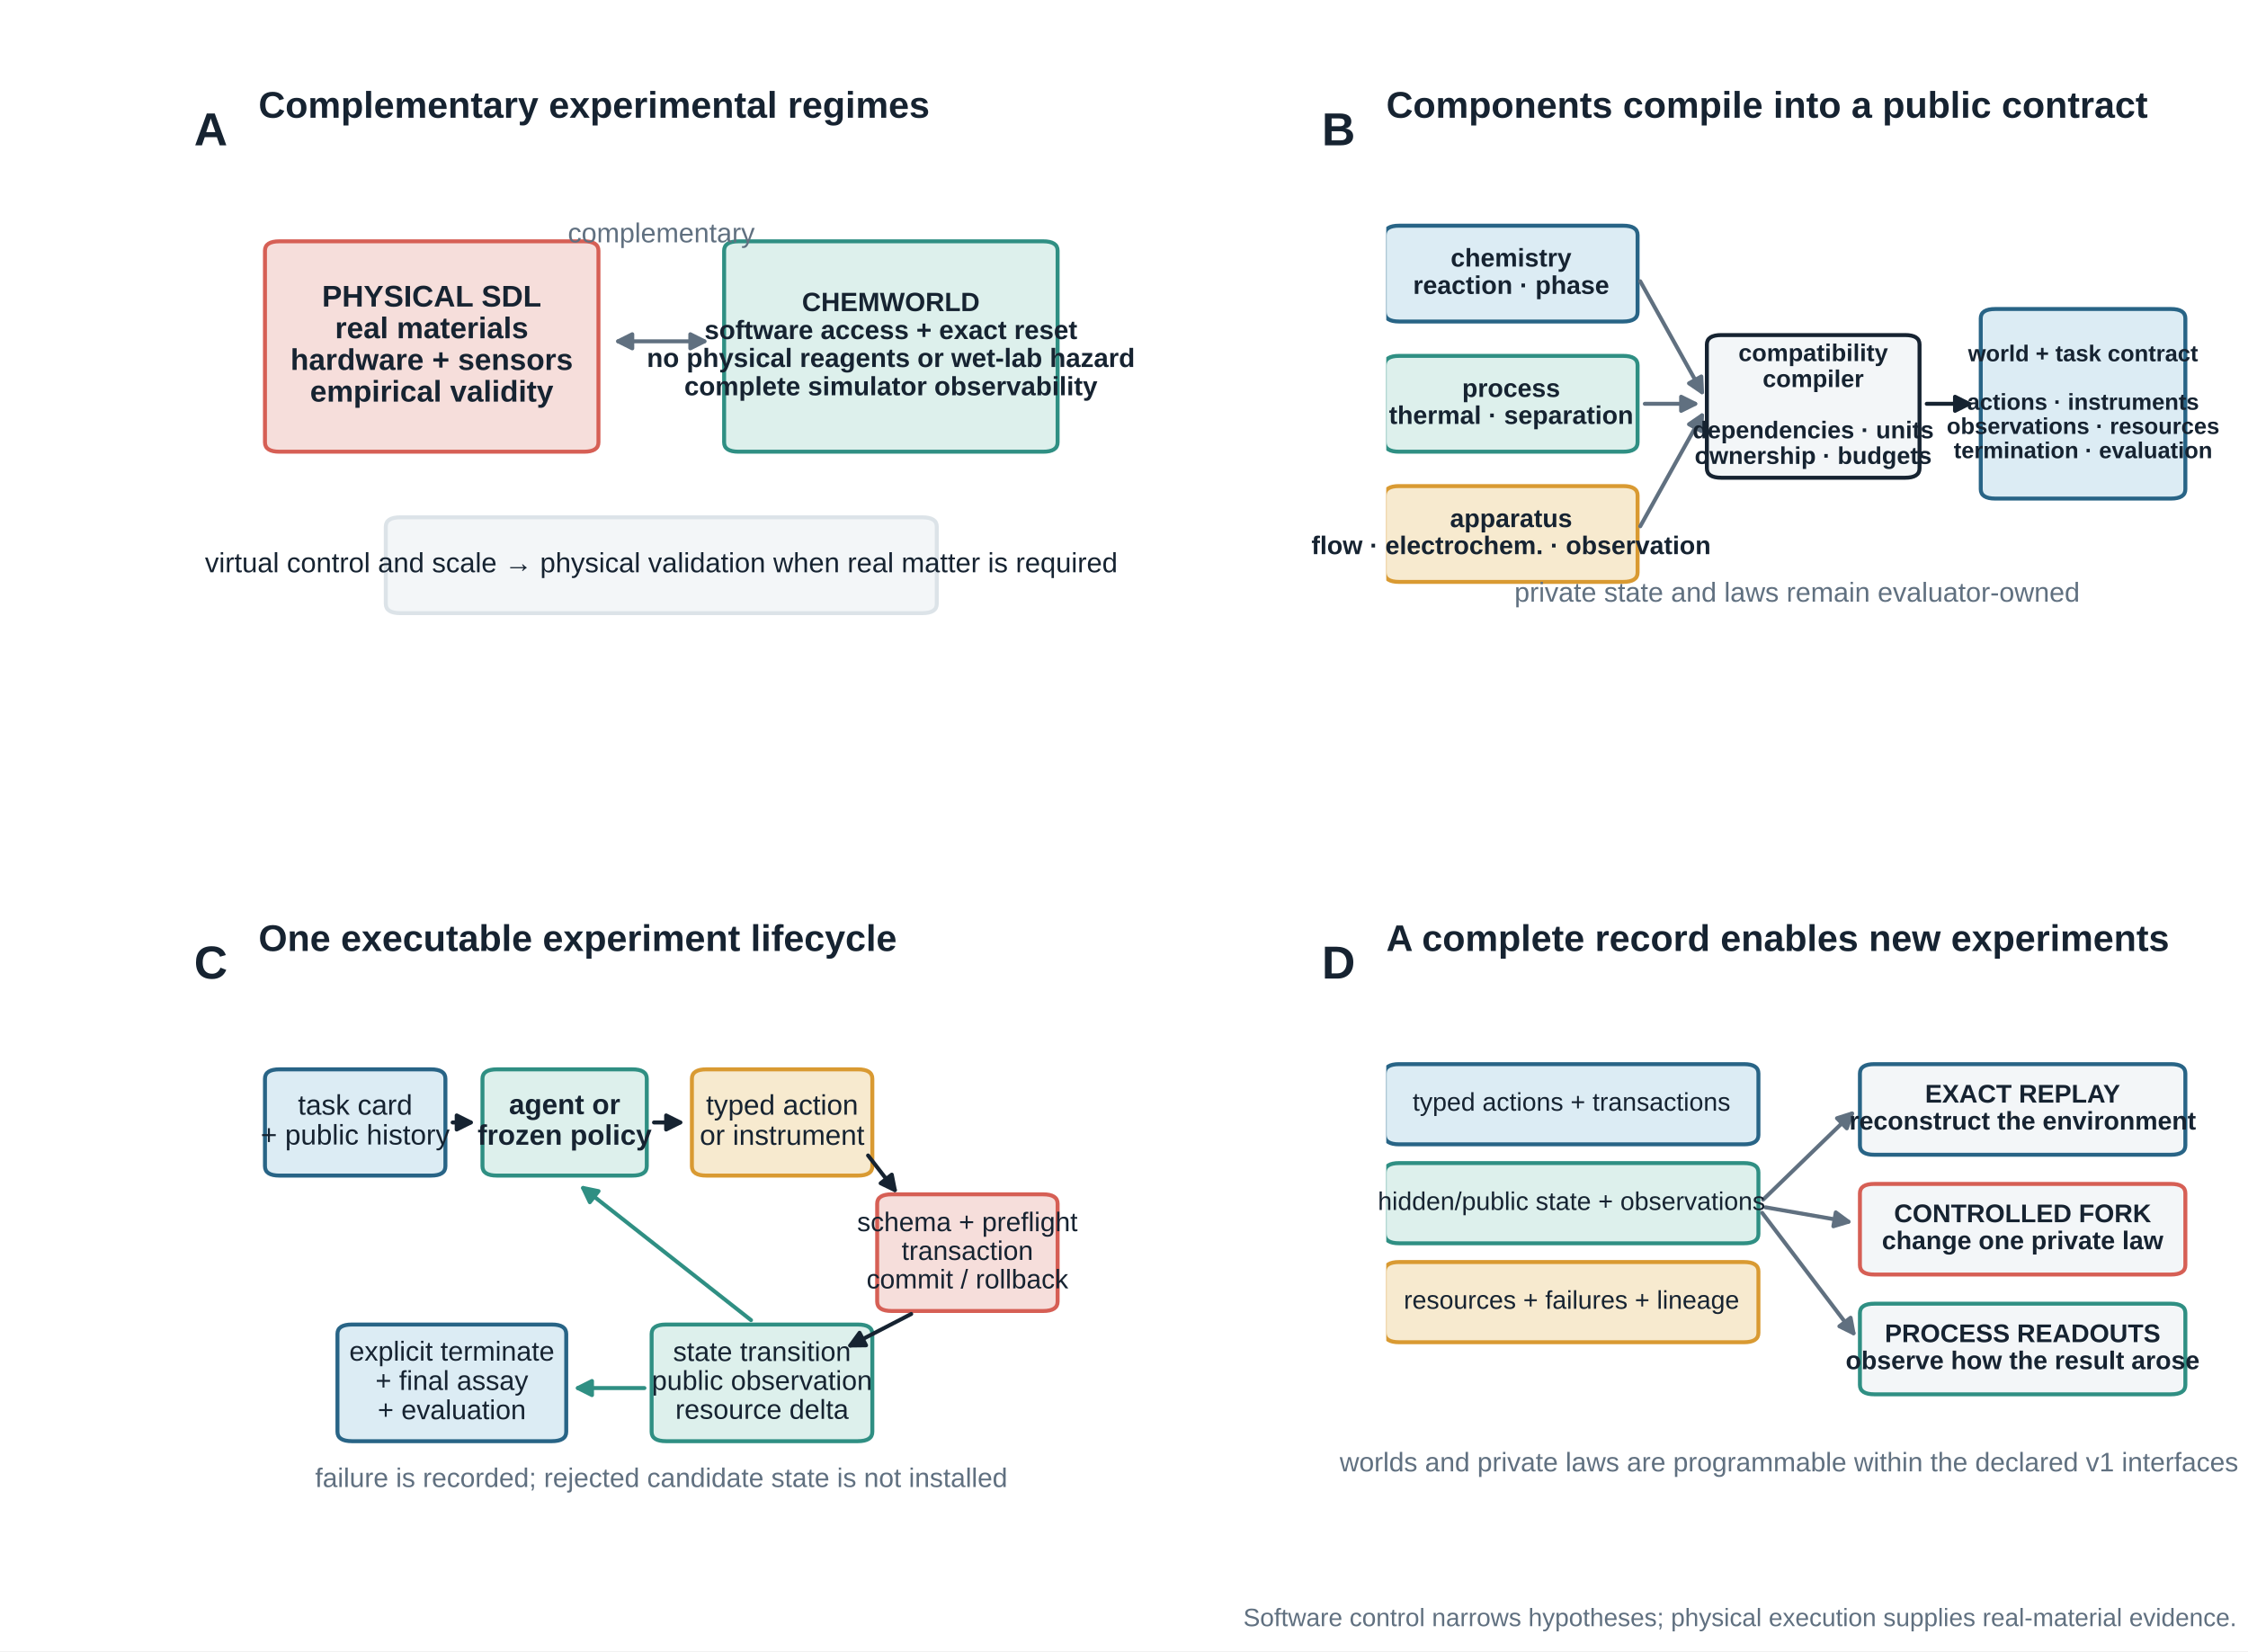
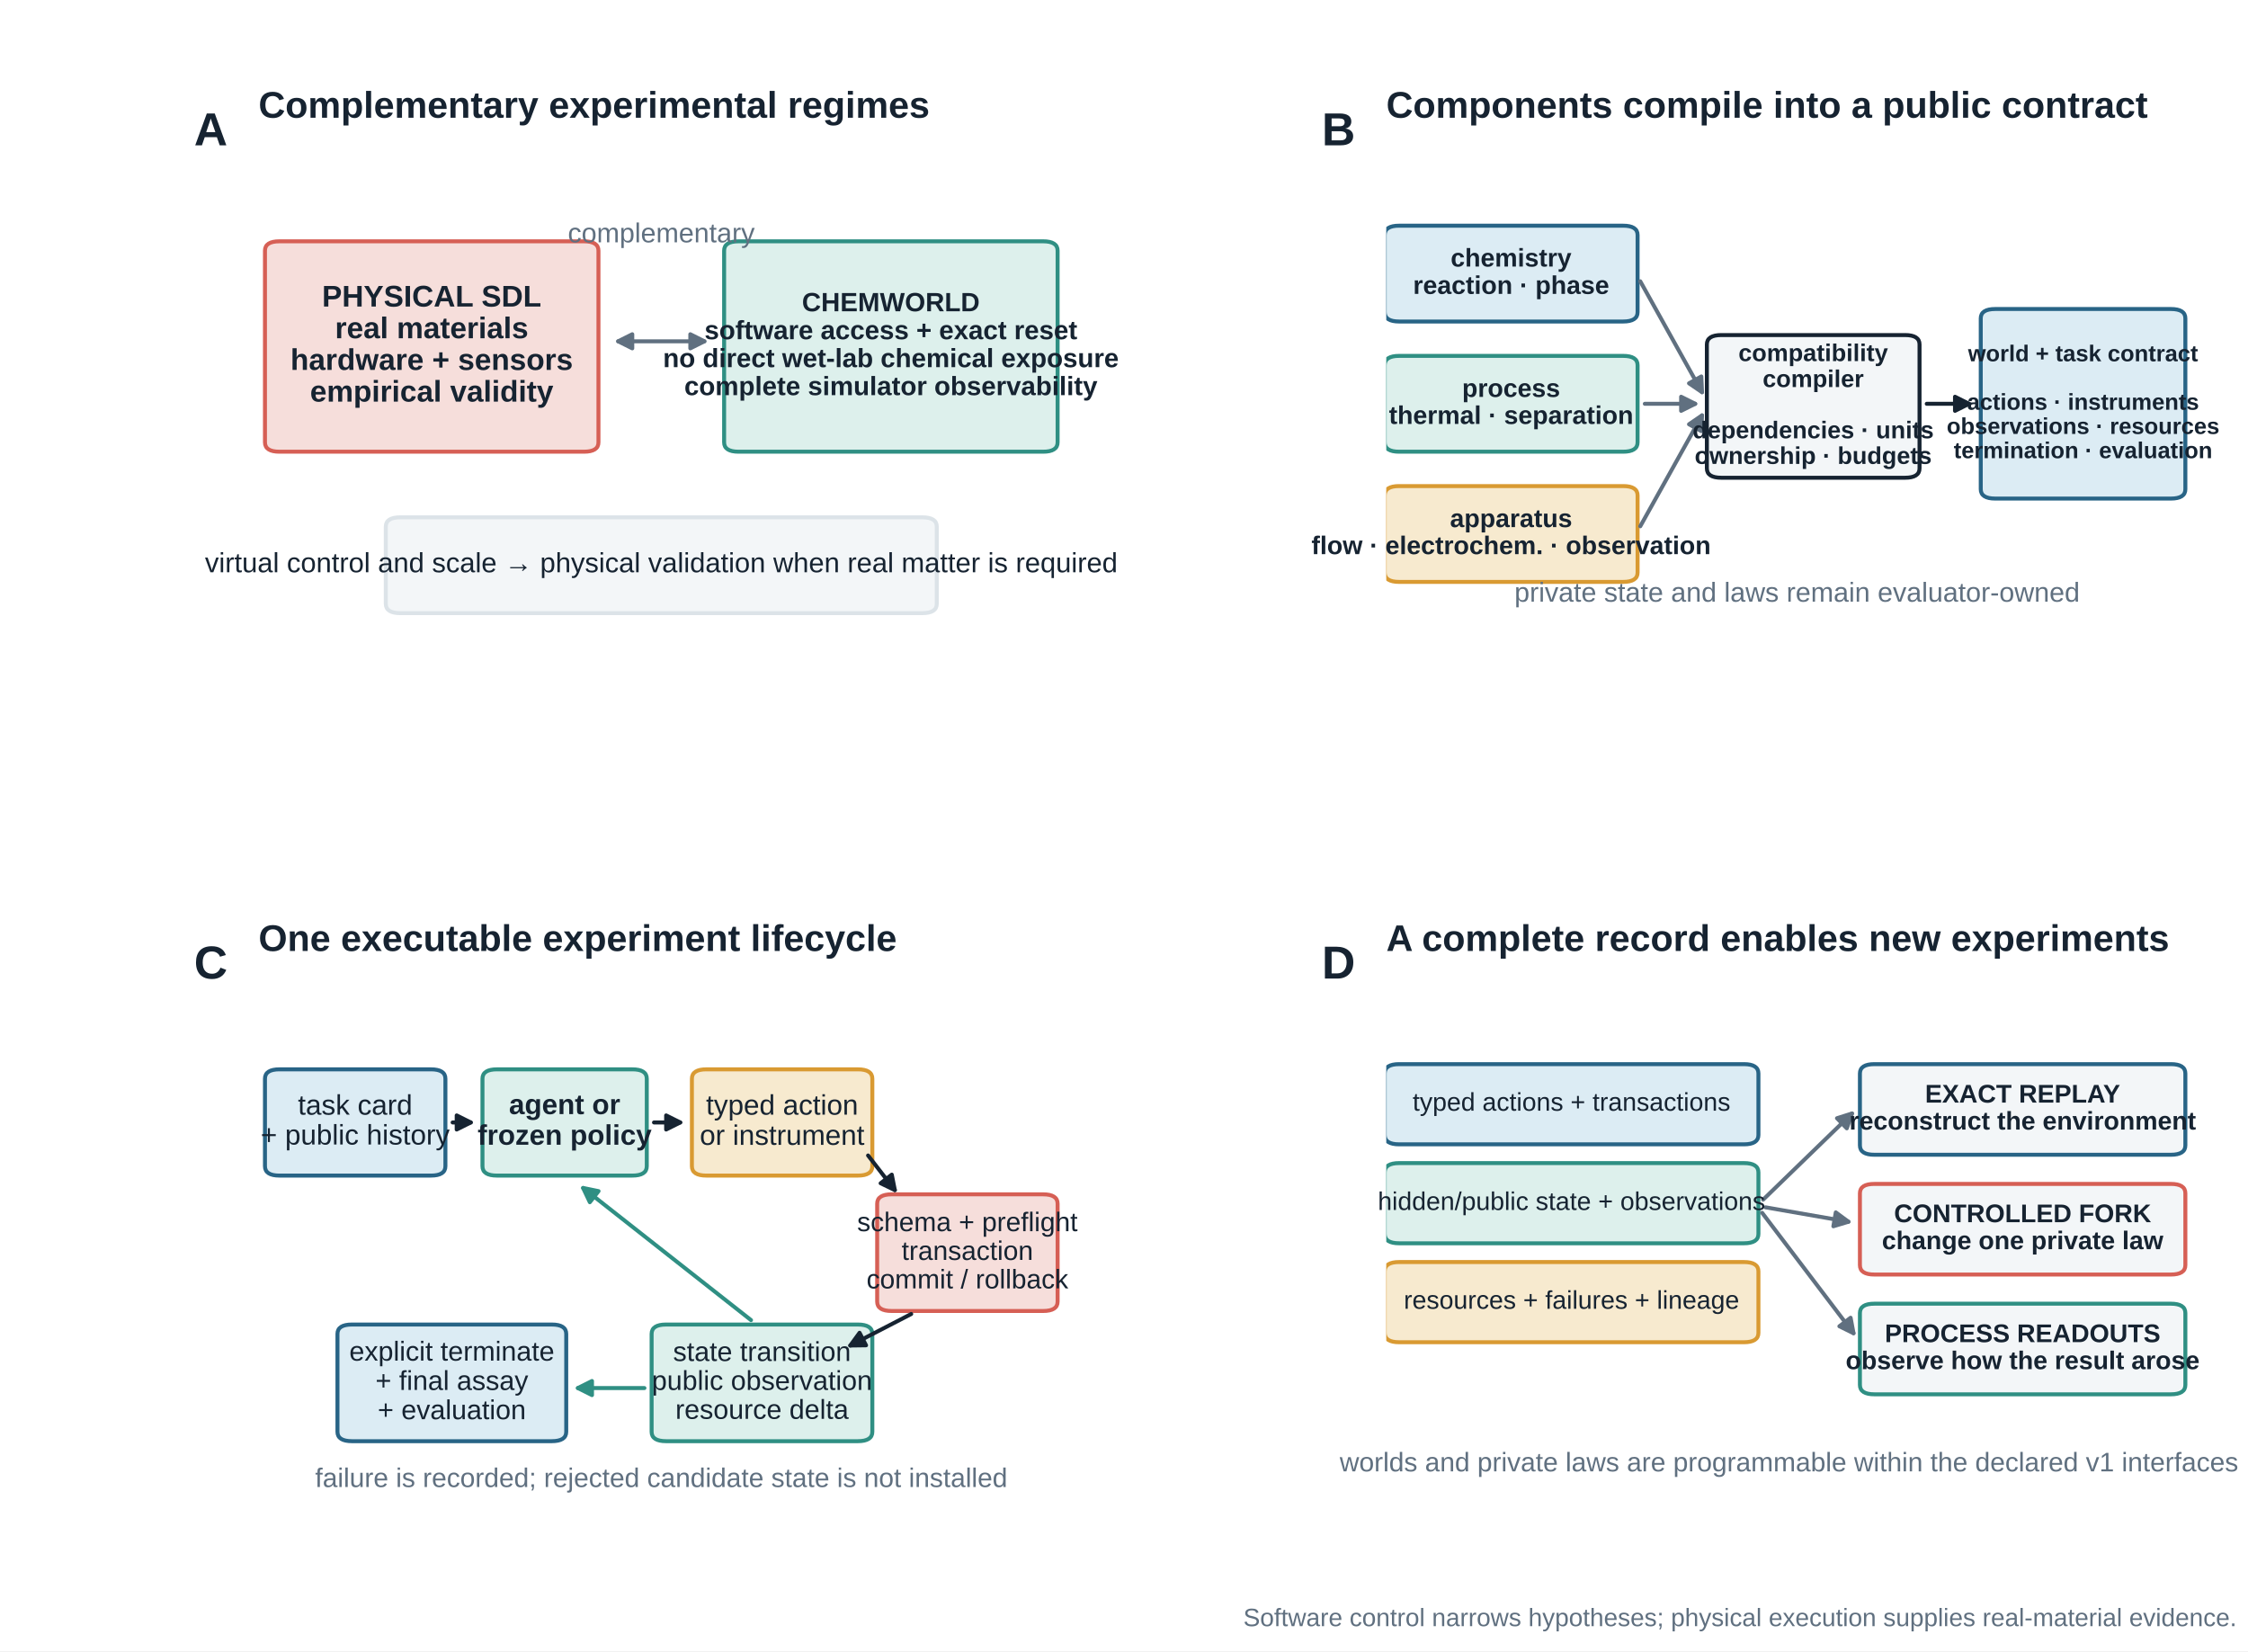
<svg xmlns="http://www.w3.org/2000/svg" width="509.76pt" height="374.4pt" viewBox="0 0 509.76 374.4" version="1.1">
  <defs>
    <style type="text/css">*{stroke-linejoin: round; stroke-linecap: butt}</style>
  </defs>
  <g id="figure_1">
    <g id="patch_1">
      <path d="M 0 374.4 L 509.76 374.4 L 509.76 0 L 0 0 z " style="fill: #ffffff" />
    </g>
    <g id="axes_1">
      <g id="patch_2">
        <path d="M 58.622 151.776 L 241.286 151.776 L 241.286 33.696 L 58.622 33.696 z " style="fill: #ffffff" />
      </g>
      <g id="patch_3">
        <path d="M 63.372 102.419 L 132.419 102.419 Q 135.707 102.419 135.707 100.293 L 135.707 56.84 Q 135.707 54.714 132.419 54.714 L 63.372 54.714 Q 60.084 54.714 60.084 56.84 L 60.084 100.293 Q 60.084 102.419 63.372 102.419 z " clip-path="url(#p0920176c76)" style="fill: #f6dedb; stroke: #d65f55; stroke-width: 0.9; stroke-linejoin: miter" />
      </g>
      <g id="patch_4">
        <path d="M 167.49 102.419 L 236.537 102.419 Q 239.825 102.419 239.825 100.293 L 239.825 56.84 Q 239.825 54.714 236.537 54.714 L 167.49 54.714 Q 164.202 54.714 164.202 56.84 L 164.202 100.293 Q 164.202 102.419 167.49 102.419 z " clip-path="url(#p0920176c76)" style="fill: #ddf0ec; stroke: #2f8f83; stroke-width: 0.9; stroke-linejoin: miter" />
      </g>
      <g id="patch_5">
        <path d="M 140.175 77.386 Q 149.955 77.386 159.735 77.386 " clip-path="url(#p0920176c76)" style="fill: none; stroke: #607080; stroke-width: 0.9; stroke-linecap: round" />
        <path d="M 143.375 78.986 L 140.175 77.386 L 143.375 75.786 z " clip-path="url(#p0920176c76)" style="fill: #607080; stroke: #607080; stroke-width: 0.9; stroke-linecap: round" />
        <path d="M 156.535 75.786 L 159.735 77.386 L 156.535 78.986 z " clip-path="url(#p0920176c76)" style="fill: #607080; stroke: #607080; stroke-width: 0.9; stroke-linecap: round" />
      </g>
      <g id="patch_6">
        <path d="M 90.771 139.023 L 209.138 139.023 Q 212.425 139.023 212.425 136.898 L 212.425 119.422 Q 212.425 117.297 209.138 117.297 L 90.771 117.297 Q 87.483 117.297 87.483 119.422 L 87.483 136.898 Q 87.483 139.023 90.771 139.023 z " clip-path="url(#p0920176c76)" style="fill: #f3f6f8; stroke: #dce3e8; stroke-width: 0.9; stroke-linejoin: miter" />
      </g>
      <g id="matplotlib.axis_1" />
      <g id="matplotlib.axis_2" />
      <g id="text_1">
        <text style="font-weight: 700; font-size: 10.5px; font-family: 'Arial', 'Liberation Sans', 'DejaVu Sans', sans-serif; text-anchor: start; fill: #162331" x="44.009" y="32.946" transform="rotate(-0 44.00928 32.9461)">A</text>
      </g>
      <g id="text_2">
        <text style="font-weight: 600; font-size: 6.8px; font-family: 'Arial', 'Liberation Sans', 'DejaVu Sans', sans-serif; fill: #162331" transform="translate(73.01885 69.51039)">PHYSICAL SDL</text>
        <text style="font-weight: 600; font-size: 6.8px; font-family: 'Arial', 'Liberation Sans', 'DejaVu Sans', sans-serif; fill: #162331" transform="translate(75.97047 76.69311)">real materials</text>
        <text style="font-weight: 600; font-size: 6.8px; font-family: 'Arial', 'Liberation Sans', 'DejaVu Sans', sans-serif; fill: #162331" transform="translate(65.86397 83.87582)">hardware + sensors</text>
        <text style="font-weight: 600; font-size: 6.8px; font-family: 'Arial', 'Liberation Sans', 'DejaVu Sans', sans-serif; fill: #162331" transform="translate(70.30682 91.05853)">empirical validity</text>
      </g>
      <g id="text_3">
-         <text style="font-weight: 600; font-size: 6px; font-family: 'Arial', 'Liberation Sans', 'DejaVu Sans', sans-serif; fill: #162331" transform="translate(181.8499 70.53643)">CHEMWORLD</text>
-         <text style="font-weight: 600; font-size: 6px; font-family: 'Arial', 'Liberation Sans', 'DejaVu Sans', sans-serif; fill: #162331" transform="translate(159.7385 76.87412)">software access + exact reset</text>
-         <text style="font-weight: 600; font-size: 6px; font-family: 'Arial', 'Liberation Sans', 'DejaVu Sans', sans-serif; fill: #162331" transform="translate(146.6702 83.21181)">no physical reagents or wet-lab hazard</text>
-         <text style="font-weight: 600; font-size: 6px; font-family: 'Arial', 'Liberation Sans', 'DejaVu Sans', sans-serif; fill: #162331" transform="translate(155.1696 89.62824)">complete simulator observability</text>
+         <text style="font-weight: 600; font-size: 6px; font-family: 'Arial', 'Liberation Sans', 'DejaVu Sans', sans-serif; fill: #162331" transform="translate(181.8499 70.57581)">CHEMWORLD</text>
+         <text style="font-weight: 600; font-size: 6px; font-family: 'Arial', 'Liberation Sans', 'DejaVu Sans', sans-serif; fill: #162331" transform="translate(159.7385 76.91349)">software access + exact reset</text>
+         <text style="font-weight: 600; font-size: 6px; font-family: 'Arial', 'Liberation Sans', 'DejaVu Sans', sans-serif; fill: #162331" transform="translate(150.3349 83.25118)">no direct wet-lab chemical exposure</text>
+         <text style="font-weight: 600; font-size: 6px; font-family: 'Arial', 'Liberation Sans', 'DejaVu Sans', sans-serif; fill: #162331" transform="translate(155.1696 89.58887)">complete simulator observability</text>
      </g>
      <g id="text_4">
        <text style="font-size: 6.2px; font-family: 'Arial', 'Liberation Sans', 'DejaVu Sans', sans-serif; text-anchor: middle; fill: #607080" x="149.954" y="54.95" transform="rotate(-0 149.9544 54.9504)">complementary</text>
      </g>
      <g id="text_5">
        <text style="font-size: 6.3px; font-family: 'Arial', 'Liberation Sans', 'DejaVu Sans', sans-serif; text-anchor: middle; fill: #162331" x="149.954" y="129.752" transform="rotate(-0 149.9544 129.7517)">virtual control and scale  →  physical validation when real matter is required</text>
      </g>
      <g id="text_6">
        <text style="font-weight: 600; font-size: 8.4px; font-family: 'Arial', 'Liberation Sans', 'DejaVu Sans', sans-serif; text-anchor: start; fill: #162331" x="58.622" y="26.696" transform="rotate(-0 58.6224 26.696)">Complementary experimental regimes</text>
      </g>
    </g>
    <g id="axes_2">
      <g id="patch_7">
        <path d="M 314.352 151.776 L 497.016 151.776 L 497.016 33.696 L 314.352 33.696 z " style="fill: #ffffff" />
      </g>
      <g id="patch_8">
        <path d="M 317.275 72.899 L 368.055 72.899 Q 371.343 72.899 371.343 70.773 L 371.343 53.297 Q 371.343 51.172 368.055 51.172 L 317.275 51.172 Q 313.987 51.172 313.987 53.297 L 313.987 70.773 Q 313.987 72.899 317.275 72.899 z " clip-path="url(#p60994fd39c)" style="fill: #dcecf4; stroke: #286486; stroke-width: 0.9; stroke-linejoin: miter" />
      </g>
      <g id="patch_9">
        <path d="M 371.951 63.783 Q 379.198 76.796 385.956 88.93 " clip-path="url(#p60994fd39c)" style="fill: none; stroke: #607080; stroke-width: 0.9; stroke-linecap: round" />
        <path d="M 385.797 85.356 L 385.956 88.93 L 383.001 86.913 z " clip-path="url(#p60994fd39c)" style="fill: #607080; stroke: #607080; stroke-width: 0.9; stroke-linecap: round" />
      </g>
      <g id="patch_10">
        <path d="M 317.275 102.419 L 368.055 102.419 Q 371.343 102.419 371.343 100.293 L 371.343 82.817 Q 371.343 80.692 368.055 80.692 L 317.275 80.692 Q 313.987 80.692 313.987 82.817 L 313.987 100.293 Q 313.987 102.419 317.275 102.419 z " clip-path="url(#p60994fd39c)" style="fill: #ddf0ec; stroke: #2f8f83; stroke-width: 0.9; stroke-linejoin: miter" />
      </g>
      <g id="patch_11">
        <path d="M 372.981 91.555 Q 379.2 91.555 384.413 91.555 " clip-path="url(#p60994fd39c)" style="fill: none; stroke: #607080; stroke-width: 0.9; stroke-linecap: round" />
        <path d="M 381.213 89.955 L 384.413 91.555 L 381.213 93.155 z " clip-path="url(#p60994fd39c)" style="fill: #607080; stroke: #607080; stroke-width: 0.9; stroke-linecap: round" />
      </g>
      <g id="patch_12">
        <path d="M 317.275 131.939 L 368.055 131.939 Q 371.343 131.939 371.343 129.813 L 371.343 112.337 Q 371.343 110.212 368.055 110.212 L 317.275 110.212 Q 313.987 110.212 313.987 112.337 L 313.987 129.813 Q 313.987 131.939 317.275 131.939 z " clip-path="url(#p60994fd39c)" style="fill: #f7eacf; stroke: #d99a32; stroke-width: 0.9; stroke-linejoin: miter" />
      </g>
      <g id="patch_13">
        <path d="M 371.951 119.327 Q 379.198 106.314 385.956 94.18 " clip-path="url(#p60994fd39c)" style="fill: none; stroke: #607080; stroke-width: 0.9; stroke-linecap: round" />
        <path d="M 383.001 96.197 L 385.956 94.18 L 385.797 97.754 z " clip-path="url(#p60994fd39c)" style="fill: #607080; stroke: #607080; stroke-width: 0.9; stroke-linecap: round" />
      </g>
      <g id="patch_14">
        <path d="M 390.34 108.323 L 431.988 108.323 Q 435.276 108.323 435.276 106.197 L 435.276 78.094 Q 435.276 75.969 431.988 75.969 L 390.34 75.969 Q 387.052 75.969 387.052 78.094 L 387.052 106.197 Q 387.052 108.323 390.34 108.323 z " clip-path="url(#p60994fd39c)" style="fill: #f3f6f8; stroke: #162331; stroke-width: 0.9; stroke-linejoin: miter" />
      </g>
      <g id="patch_15">
        <path d="M 436.912 91.555 Q 442.218 91.555 446.519 91.555 " clip-path="url(#p60994fd39c)" style="fill: none; stroke: #162331; stroke-width: 0.9; stroke-linecap: round" />
        <path d="M 443.319 89.955 L 446.519 91.555 L 443.319 93.155 z " clip-path="url(#p60994fd39c)" style="fill: #162331; stroke: #162331; stroke-width: 0.9; stroke-linecap: round" />
      </g>
      <g id="patch_16">
        <path d="M 452.446 113.046 L 492.267 113.046 Q 495.555 113.046 495.555 110.92 L 495.555 72.19 Q 495.555 70.065 492.267 70.065 L 452.446 70.065 Q 449.158 70.065 449.158 72.19 L 449.158 110.92 Q 449.158 113.046 452.446 113.046 z " clip-path="url(#p60994fd39c)" style="fill: #dcecf4; stroke: #286486; stroke-width: 0.9; stroke-linejoin: miter" />
      </g>
      <g id="matplotlib.axis_3" />
      <g id="matplotlib.axis_4" />
      <g id="text_7">
        <text style="font-weight: 700; font-size: 10.5px; font-family: 'Arial', 'Liberation Sans', 'DejaVu Sans', sans-serif; text-anchor: start; fill: #162331" x="299.739" y="32.946" transform="rotate(-0 299.7389 32.9461)">B</text>
      </g>
      <g id="text_8">
        <text style="font-weight: 600; font-size: 5.8px; font-family: 'Arial', 'Liberation Sans', 'DejaVu Sans', sans-serif; fill: #162331" transform="translate(328.9642 60.43739)">chemistry</text>
        <text style="font-weight: 600; font-size: 5.8px; font-family: 'Arial', 'Liberation Sans', 'DejaVu Sans', sans-serif; fill: #162331" transform="translate(320.4269 66.63995)">reaction · phase</text>
      </g>
      <g id="text_9">
        <text style="font-weight: 600; font-size: 5.8px; font-family: 'Arial', 'Liberation Sans', 'DejaVu Sans', sans-serif; fill: #162331" transform="translate(331.543 89.99545)">process</text>
        <text style="font-weight: 600; font-size: 5.8px; font-family: 'Arial', 'Liberation Sans', 'DejaVu Sans', sans-serif; fill: #162331" transform="translate(314.9482 96.12188)">thermal · separation</text>
      </g>
      <g id="text_10">
        <text style="font-weight: 600; font-size: 5.8px; font-family: 'Arial', 'Liberation Sans', 'DejaVu Sans', sans-serif; fill: #162331" transform="translate(328.8061 119.5155)">apparatus</text>
        <text style="font-weight: 600; font-size: 5.8px; font-family: 'Arial', 'Liberation Sans', 'DejaVu Sans', sans-serif; fill: #162331" transform="translate(297.3869 125.6419)">flow · electrochem. · observation</text>
      </g>
      <g id="text_11">
        <text style="font-weight: 600; font-size: 5.5px; font-family: 'Arial', 'Liberation Sans', 'DejaVu Sans', sans-serif; fill: #162331" transform="translate(394.2046 81.88002)">compatibility</text>
        <text style="font-weight: 600; font-size: 5.5px; font-family: 'Arial', 'Liberation Sans', 'DejaVu Sans', sans-serif; fill: #162331" transform="translate(399.7024 87.76176)">compiler</text>
        <text style="font-weight: 600; font-size: 5.5px; font-family: 'Arial', 'Liberation Sans', 'DejaVu Sans', sans-serif; fill: #162331" transform="translate(411.1639 93.5713)" />
        <text style="font-weight: 600; font-size: 5.5px; font-family: 'Arial', 'Liberation Sans', 'DejaVu Sans', sans-serif; fill: #162331" transform="translate(383.8143 99.38085)">dependencies · units</text>
        <text style="font-weight: 600; font-size: 5.5px; font-family: 'Arial', 'Liberation Sans', 'DejaVu Sans', sans-serif; fill: #162331" transform="translate(384.2771 105.1904)">ownership · budgets</text>
      </g>
      <g id="text_12">
        <text style="font-weight: 600; font-size: 5.2px; font-family: 'Arial', 'Liberation Sans', 'DejaVu Sans', sans-serif; fill: #162331" transform="translate(446.278 81.91781)">world + task contract</text>
        <text style="font-weight: 600; font-size: 5.2px; font-family: 'Arial', 'Liberation Sans', 'DejaVu Sans', sans-serif; fill: #162331" transform="translate(472.3564 87.41048)" />
        <text style="font-weight: 600; font-size: 5.2px; font-family: 'Arial', 'Liberation Sans', 'DejaVu Sans', sans-serif; fill: #162331" transform="translate(446.0651 92.90314)">actions · instruments</text>
        <text style="font-weight: 600; font-size: 5.2px; font-family: 'Arial', 'Liberation Sans', 'DejaVu Sans', sans-serif; fill: #162331" transform="translate(441.4355 98.3958)">observations · resources</text>
        <text style="font-weight: 600; font-size: 5.2px; font-family: 'Arial', 'Liberation Sans', 'DejaVu Sans', sans-serif; fill: #162331" transform="translate(443.0324 103.8885)">termination · evaluation</text>
      </g>
      <g id="text_13">
        <text style="font-size: 6.2px; font-family: 'Arial', 'Liberation Sans', 'DejaVu Sans', sans-serif; text-anchor: middle; fill: #607080" x="407.511" y="136.426" transform="rotate(-0 407.5106 136.4256)">private state and laws remain evaluator-owned</text>
      </g>
      <g id="text_14">
        <text style="font-weight: 600; font-size: 8.4px; font-family: 'Arial', 'Liberation Sans', 'DejaVu Sans', sans-serif; text-anchor: start; fill: #162331" x="314.352" y="26.696" transform="rotate(-0 314.352 26.696)">Components compile into a public contract</text>
      </g>
    </g>
    <g id="axes_3">
      <g id="patch_17">
        <path d="M 58.622 340.704 L 241.286 340.704 L 241.286 222.624 L 58.622 222.624 z " style="fill: #ffffff" />
      </g>
      <g id="patch_18">
        <path d="M 63.372 266.55 L 97.712 266.55 Q 101 266.55 101 264.424 L 101 244.587 Q 101 242.461 97.712 242.461 L 63.372 242.461 Q 60.084 242.461 60.084 244.587 L 60.084 264.424 Q 60.084 266.55 63.372 266.55 z " clip-path="url(#pb042ca25cf)" style="fill: #dcecf4; stroke: #286486; stroke-width: 0.9; stroke-linejoin: miter" />
      </g>
      <g id="patch_19">
        <path d="M 112.691 266.55 L 143.378 266.55 Q 146.666 266.55 146.666 264.424 L 146.666 244.587 Q 146.666 242.461 143.378 242.461 L 112.691 242.461 Q 109.403 242.461 109.403 244.587 L 109.403 264.424 Q 109.403 266.55 112.691 266.55 z " clip-path="url(#pb042ca25cf)" style="fill: #ddf0ec; stroke: #2f8f83; stroke-width: 0.9; stroke-linejoin: miter" />
      </g>
      <g id="patch_20">
        <path d="M 160.184 266.55 L 194.524 266.55 Q 197.812 266.55 197.812 264.424 L 197.812 244.587 Q 197.812 242.461 194.524 242.461 L 160.184 242.461 Q 156.896 242.461 156.896 244.587 L 156.896 264.424 Q 156.896 266.55 160.184 266.55 z " clip-path="url(#pb042ca25cf)" style="fill: #f7eacf; stroke: #d99a32; stroke-width: 0.9; stroke-linejoin: miter" />
      </g>
      <g id="patch_21">
        <path d="M 202.196 297.251 L 236.537 297.251 Q 239.825 297.251 239.825 295.125 L 239.825 272.926 Q 239.825 270.801 236.537 270.801 L 202.196 270.801 Q 198.908 270.801 198.908 272.926 L 198.908 295.125 Q 198.908 297.251 202.196 297.251 z " clip-path="url(#pb042ca25cf)" style="fill: #f6dedb; stroke: #d65f55; stroke-width: 0.9; stroke-linejoin: miter" />
      </g>
      <g id="patch_22">
        <path d="M 151.05 326.771 L 194.524 326.771 Q 197.812 326.771 197.812 324.645 L 197.812 302.446 Q 197.812 300.321 194.524 300.321 L 151.05 300.321 Q 147.762 300.321 147.762 302.446 L 147.762 324.645 Q 147.762 326.771 151.05 326.771 z " clip-path="url(#pb042ca25cf)" style="fill: #ddf0ec; stroke: #2f8f83; stroke-width: 0.9; stroke-linejoin: miter" />
      </g>
      <g id="patch_23">
        <path d="M 79.811 326.771 L 125.112 326.771 Q 128.4 326.771 128.4 324.645 L 128.4 302.446 Q 128.4 300.321 125.112 300.321 L 79.811 300.321 Q 76.523 300.321 76.523 302.446 L 76.523 324.645 Q 76.523 326.771 79.811 326.771 z " clip-path="url(#pb042ca25cf)" style="fill: #dcecf4; stroke: #286486; stroke-width: 0.9; stroke-linejoin: miter" />
      </g>
      <g id="patch_24">
        <path d="M 102.637 254.506 Q 105.202 254.506 106.76 254.506 " clip-path="url(#pb042ca25cf)" style="fill: none; stroke: #162331; stroke-width: 0.9; stroke-linecap: round" />
        <path d="M 103.56 252.906 L 106.76 254.506 L 103.56 256.106 z " clip-path="url(#pb042ca25cf)" style="fill: #162331; stroke: #162331; stroke-width: 0.9; stroke-linecap: round" />
      </g>
      <g id="patch_25">
        <path d="M 148.3 254.506 Q 151.781 254.506 154.255 254.506 " clip-path="url(#pb042ca25cf)" style="fill: none; stroke: #162331; stroke-width: 0.9; stroke-linecap: round" />
        <path d="M 151.055 252.906 L 154.255 254.506 L 151.055 256.106 z " clip-path="url(#pb042ca25cf)" style="fill: #162331; stroke: #162331; stroke-width: 0.9; stroke-linecap: round" />
      </g>
      <g id="patch_26">
        <path d="M 196.845 261.992 Q 200.188 266.315 202.916 269.841 " clip-path="url(#pb042ca25cf)" style="fill: none; stroke: #162331; stroke-width: 0.9; stroke-linecap: round" />
        <path d="M 202.223 266.331 L 202.916 269.841 L 199.692 268.289 z " clip-path="url(#pb042ca25cf)" style="fill: #162331; stroke: #162331; stroke-width: 0.9; stroke-linecap: round" />
      </g>
      <g id="patch_27">
        <path d="M 206.63 297.933 Q 199.273 301.738 192.81 305.08 " clip-path="url(#pb042ca25cf)" style="fill: none; stroke: #162331; stroke-width: 0.9; stroke-linecap: round" />
        <path d="M 196.387 305.032 L 192.81 305.08 L 194.917 302.189 z " clip-path="url(#pb042ca25cf)" style="fill: #162331; stroke: #162331; stroke-width: 0.9; stroke-linecap: round" />
      </g>
      <g id="patch_28">
        <path d="M 146.131 314.726 Q 138.084 314.726 131.042 314.726 " clip-path="url(#pb042ca25cf)" style="fill: none; stroke: #2f8f83; stroke-width: 0.9; stroke-linecap: round" />
        <path d="M 134.242 316.326 L 131.042 314.726 L 134.242 313.126 z " clip-path="url(#pb042ca25cf)" style="fill: #2f8f83; stroke: #2f8f83; stroke-width: 0.9; stroke-linecap: round" />
      </g>
      <g id="patch_29">
        <path d="M 170.302 299.32 Q 150.868 284.026 132.224 269.354 " clip-path="url(#pb042ca25cf)" style="fill: none; stroke: #2f8f83; stroke-width: 0.9; stroke-linecap: round" />
        <path d="M 133.75 272.59 L 132.224 269.354 L 135.729 270.076 z " clip-path="url(#pb042ca25cf)" style="fill: #2f8f83; stroke: #2f8f83; stroke-width: 0.9; stroke-linecap: round" />
      </g>
      <g id="matplotlib.axis_5" />
      <g id="matplotlib.axis_6" />
      <g id="text_15">
        <text style="font-weight: 700; font-size: 10.5px; font-family: 'Arial', 'Liberation Sans', 'DejaVu Sans', sans-serif; text-anchor: start; fill: #162331" x="44.009" y="221.874" transform="rotate(-0 44.00928 221.8741)">C</text>
      </g>
      <g id="text_16">
        <text style="font-size: 6.4px; font-family: 'Arial', 'Liberation Sans', 'DejaVu Sans', sans-serif; fill: #162331" transform="translate(67.56008 252.738)">task card</text>
        <text style="font-size: 6.4px; font-family: 'Arial', 'Liberation Sans', 'DejaVu Sans', sans-serif; fill: #162331" transform="translate(59.11008 259.5072)">+ public history</text>
      </g>
      <g id="text_17">
        <text style="font-weight: 600; font-size: 6.4px; font-family: 'Arial', 'Liberation Sans', 'DejaVu Sans', sans-serif; fill: #162331" transform="translate(115.4122 252.6117)">agent or</text>
        <text style="font-weight: 600; font-size: 6.4px; font-family: 'Arial', 'Liberation Sans', 'DejaVu Sans', sans-serif; fill: #162331" transform="translate(108.3002 259.5495)">frozen policy</text>
      </g>
      <g id="text_18">
        <text style="font-size: 6.4px; font-family: 'Arial', 'Liberation Sans', 'DejaVu Sans', sans-serif; fill: #162331" transform="translate(160.099 252.738)">typed action</text>
        <text style="font-size: 6.4px; font-family: 'Arial', 'Liberation Sans', 'DejaVu Sans', sans-serif; fill: #162331" transform="translate(158.682 259.5822)">or instrument</text>
      </g>
      <g id="text_19">
        <text style="font-size: 6.1px; font-family: 'Arial', 'Liberation Sans', 'DejaVu Sans', sans-serif; fill: #162331" transform="translate(194.362 279.1521)">schema + preflight</text>
        <text style="font-size: 6.1px; font-family: 'Arial', 'Liberation Sans', 'DejaVu Sans', sans-serif; fill: #162331" transform="translate(204.4484 285.6755)">transaction</text>
        <text style="font-size: 6.1px; font-family: 'Arial', 'Liberation Sans', 'DejaVu Sans', sans-serif; fill: #162331" transform="translate(196.4884 292.1274)">commit / rollback</text>
      </g>
      <g id="text_20">
        <text style="font-size: 6.2px; font-family: 'Arial', 'Liberation Sans', 'DejaVu Sans', sans-serif; fill: #162331" transform="translate(152.6282 308.5907)">state transition</text>
        <text style="font-size: 6.2px; font-family: 'Arial', 'Liberation Sans', 'DejaVu Sans', sans-serif; fill: #162331" transform="translate(147.8014 315.1484)">public observation</text>
        <text style="font-size: 6.2px; font-family: 'Arial', 'Liberation Sans', 'DejaVu Sans', sans-serif; fill: #162331" transform="translate(153.1445 321.7061)">resource delta</text>
      </g>
      <g id="text_21">
        <text style="font-size: 6.2px; font-family: 'Arial', 'Liberation Sans', 'DejaVu Sans', sans-serif; fill: #162331" transform="translate(79.20401 308.5091)">explicit terminate</text>
        <text style="font-size: 6.2px; font-family: 'Arial', 'Liberation Sans', 'DejaVu Sans', sans-serif; fill: #162331" transform="translate(85.14438 315.1574)">+ final assay</text>
        <text style="font-size: 6.2px; font-family: 'Arial', 'Liberation Sans', 'DejaVu Sans', sans-serif; fill: #162331" transform="translate(85.65782 321.7877)">+ evaluation</text>
      </g>
      <g id="text_22">
        <text style="font-size: 6.1px; font-family: 'Arial', 'Liberation Sans', 'DejaVu Sans', sans-serif; text-anchor: middle; fill: #607080" x="149.954" y="337.162" transform="rotate(-0 149.9544 337.1616)">failure is recorded; rejected candidate state is not installed</text>
      </g>
      <g id="text_23">
        <text style="font-weight: 600; font-size: 8.4px; font-family: 'Arial', 'Liberation Sans', 'DejaVu Sans', sans-serif; text-anchor: start; fill: #162331" x="58.622" y="215.624" transform="rotate(-0 58.6224 215.624)">One executable experiment lifecycle</text>
      </g>
    </g>
    <g id="axes_4">
      <g id="patch_30">
        <path d="M 314.352 340.704 L 497.016 340.704 L 497.016 222.624 L 314.352 222.624 z " style="fill: #ffffff" />
      </g>
      <g id="patch_31">
        <path d="M 317.275 259.465 L 395.455 259.465 Q 398.743 259.465 398.743 257.34 L 398.743 243.406 Q 398.743 241.281 395.455 241.281 L 317.275 241.281 Q 313.987 241.281 313.987 243.406 L 313.987 257.34 Q 313.987 259.465 317.275 259.465 z " clip-path="url(#pd9ec98eba9)" style="fill: #dcecf4; stroke: #286486; stroke-width: 0.9; stroke-linejoin: miter" />
      </g>
      <g id="patch_32">
        <path d="M 317.275 281.9 L 395.455 281.9 Q 398.743 281.9 398.743 279.775 L 398.743 265.841 Q 398.743 263.716 395.455 263.716 L 317.275 263.716 Q 313.987 263.716 313.987 265.841 L 313.987 279.775 Q 313.987 281.9 317.275 281.9 z " clip-path="url(#pd9ec98eba9)" style="fill: #ddf0ec; stroke: #2f8f83; stroke-width: 0.9; stroke-linejoin: miter" />
      </g>
      <g id="patch_33">
        <path d="M 317.275 304.335 L 395.455 304.335 Q 398.743 304.335 398.743 302.21 L 398.743 288.276 Q 398.743 286.151 395.455 286.151 L 317.275 286.151 Q 313.987 286.151 313.987 288.276 L 313.987 302.21 Q 313.987 304.335 317.275 304.335 z " clip-path="url(#pd9ec98eba9)" style="fill: #f7eacf; stroke: #d99a32; stroke-width: 0.9; stroke-linejoin: miter" />
      </g>
      <g id="patch_34">
        <path d="M 425.046 261.827 L 492.267 261.827 Q 495.555 261.827 495.555 259.701 L 495.555 243.406 Q 495.555 241.281 492.267 241.281 L 425.046 241.281 Q 421.758 241.281 421.758 243.406 L 421.758 259.701 Q 421.758 261.827 425.046 261.827 z " clip-path="url(#pd9ec98eba9)" style="fill: #f3f6f8; stroke: #286486; stroke-width: 0.9; stroke-linejoin: miter" />
      </g>
      <g id="patch_35">
        <path d="M 425.046 288.985 L 492.267 288.985 Q 495.555 288.985 495.555 286.86 L 495.555 270.564 Q 495.555 268.439 492.267 268.439 L 425.046 268.439 Q 421.758 268.439 421.758 270.564 L 421.758 286.86 Q 421.758 288.985 425.046 288.985 z " clip-path="url(#pd9ec98eba9)" style="fill: #f3f6f8; stroke: #d65f55; stroke-width: 0.9; stroke-linejoin: miter" />
      </g>
      <g id="patch_36">
        <path d="M 425.046 316.143 L 492.267 316.143 Q 495.555 316.143 495.555 314.018 L 495.555 297.723 Q 495.555 295.597 492.267 295.597 L 425.046 295.597 Q 421.758 295.597 421.758 297.723 L 421.758 314.018 Q 421.758 316.143 425.046 316.143 z " clip-path="url(#pd9ec98eba9)" style="fill: #f3f6f8; stroke: #2f8f83; stroke-width: 0.9; stroke-linejoin: miter" />
      </g>
      <g id="patch_37">
        <path d="M 399.812 272.007 Q 410.25 261.886 419.966 252.465 " clip-path="url(#pd9ec98eba9)" style="fill: none; stroke: #607080; stroke-width: 0.9; stroke-linecap: round" />
        <path d="M 416.555 253.544 L 419.966 252.465 L 418.783 255.841 z " clip-path="url(#pd9ec98eba9)" style="fill: #607080; stroke: #607080; stroke-width: 0.9; stroke-linecap: round" />
      </g>
      <g id="patch_38">
        <path d="M 400.346 273.741 Q 410.25 275.465 419.163 277.016 " clip-path="url(#pd9ec98eba9)" style="fill: none; stroke: #607080; stroke-width: 0.9; stroke-linecap: round" />
        <path d="M 416.284 274.891 L 419.163 277.016 L 415.736 278.043 z " clip-path="url(#pd9ec98eba9)" style="fill: #607080; stroke: #607080; stroke-width: 0.9; stroke-linecap: round" />
      </g>
      <g id="patch_39">
        <path d="M 399.586 274.991 Q 410.251 289.045 420.308 302.297 " clip-path="url(#pd9ec98eba9)" style="fill: none; stroke: #607080; stroke-width: 0.9; stroke-linecap: round" />
        <path d="M 419.648 298.78 L 420.308 302.297 L 417.099 300.715 z " clip-path="url(#pd9ec98eba9)" style="fill: #607080; stroke: #607080; stroke-width: 0.9; stroke-linecap: round" />
      </g>
      <g id="matplotlib.axis_7" />
      <g id="matplotlib.axis_8" />
      <g id="text_24">
        <text style="font-weight: 700; font-size: 10.5px; font-family: 'Arial', 'Liberation Sans', 'DejaVu Sans', sans-serif; text-anchor: start; fill: #162331" x="299.739" y="221.874" transform="rotate(-0 299.7389 221.8741)">D</text>
      </g>
      <g id="text_25">
        <text style="font-size: 5.8px; font-family: 'Arial', 'Liberation Sans', 'DejaVu Sans', sans-serif; text-anchor: middle; fill: #162331" x="356.365" y="251.838" transform="rotate(-0 356.3647 251.8382)">typed actions + transactions</text>
      </g>
      <g id="text_26">
        <text style="font-size: 5.8px; font-family: 'Arial', 'Liberation Sans', 'DejaVu Sans', sans-serif; text-anchor: middle; fill: #162331" x="356.365" y="274.343" transform="rotate(-0 356.3647 274.3427)">hidden/public state + observations</text>
      </g>
      <g id="text_27">
        <text style="font-size: 5.8px; font-family: 'Arial', 'Liberation Sans', 'DejaVu Sans', sans-serif; text-anchor: middle; fill: #162331" x="356.365" y="296.744" transform="rotate(-0 356.3647 296.7439)">resources + failures + lineage</text>
      </g>
      <g id="text_28">
        <text style="font-weight: 600; font-size: 5.8px; font-family: 'Arial', 'Liberation Sans', 'DejaVu Sans', sans-serif; fill: #162331" transform="translate(436.5237 249.9939)">EXACT REPLAY</text>
        <text style="font-weight: 600; font-size: 5.8px; font-family: 'Arial', 'Liberation Sans', 'DejaVu Sans', sans-serif; fill: #162331" transform="translate(419.3407 256.1203)">reconstruct the environment</text>
      </g>
      <g id="text_29">
        <text style="font-weight: 600; font-size: 5.8px; font-family: 'Arial', 'Liberation Sans', 'DejaVu Sans', sans-serif; fill: #162331" transform="translate(429.4984 277.1142)">CONTROLLED FORK</text>
        <text style="font-weight: 600; font-size: 5.8px; font-family: 'Arial', 'Liberation Sans', 'DejaVu Sans', sans-serif; fill: #162331" transform="translate(426.7493 283.2406)">change one private law</text>
      </g>
      <g id="text_30">
        <text style="font-weight: 600; font-size: 5.8px; font-family: 'Arial', 'Liberation Sans', 'DejaVu Sans', sans-serif; fill: #162331" transform="translate(427.3959 304.3107)">PROCESS READOUTS</text>
        <text style="font-weight: 600; font-size: 5.8px; font-family: 'Arial', 'Liberation Sans', 'DejaVu Sans', sans-serif; fill: #162331" transform="translate(418.5296 310.4371)">observe how the result arose</text>
      </g>
      <g id="text_31">
        <text style="font-size: 6.1px; font-family: 'Arial', 'Liberation Sans', 'DejaVu Sans', sans-serif; text-anchor: middle; fill: #607080" x="405.684" y="333.619" transform="rotate(-0 405.684 333.6192)">worlds and private laws are programmable within the declared v1 interfaces</text>
      </g>
      <g id="text_32">
        <text style="font-weight: 600; font-size: 8.4px; font-family: 'Arial', 'Liberation Sans', 'DejaVu Sans', sans-serif; text-anchor: start; fill: #162331" x="314.352" y="215.624" transform="rotate(-0 314.352 215.624)">A complete record enables new experiments</text>
      </g>
    </g>
    <g id="text_33">
      <text style="font-size: 5.7px; font-family: 'Arial', 'Liberation Sans', 'DejaVu Sans', sans-serif; text-anchor: end; fill: #607080" x="507.211" y="368.708" transform="rotate(-0 507.2112 368.7075)">Software control narrows hypotheses; physical execution supplies real-material evidence.</text>
    </g>
  </g>
  <defs>
    <clipPath id="p0920176c76">
      <rect x="58.622" y="33.696" width="182.664" height="118.08" />
    </clipPath>
    <clipPath id="p60994fd39c">
      <rect x="314.352" y="33.696" width="182.664" height="118.08" />
    </clipPath>
    <clipPath id="pb042ca25cf">
      <rect x="58.622" y="222.624" width="182.664" height="118.08" />
    </clipPath>
    <clipPath id="pd9ec98eba9">
      <rect x="314.352" y="222.624" width="182.664" height="118.08" />
    </clipPath>
  </defs>
</svg>
